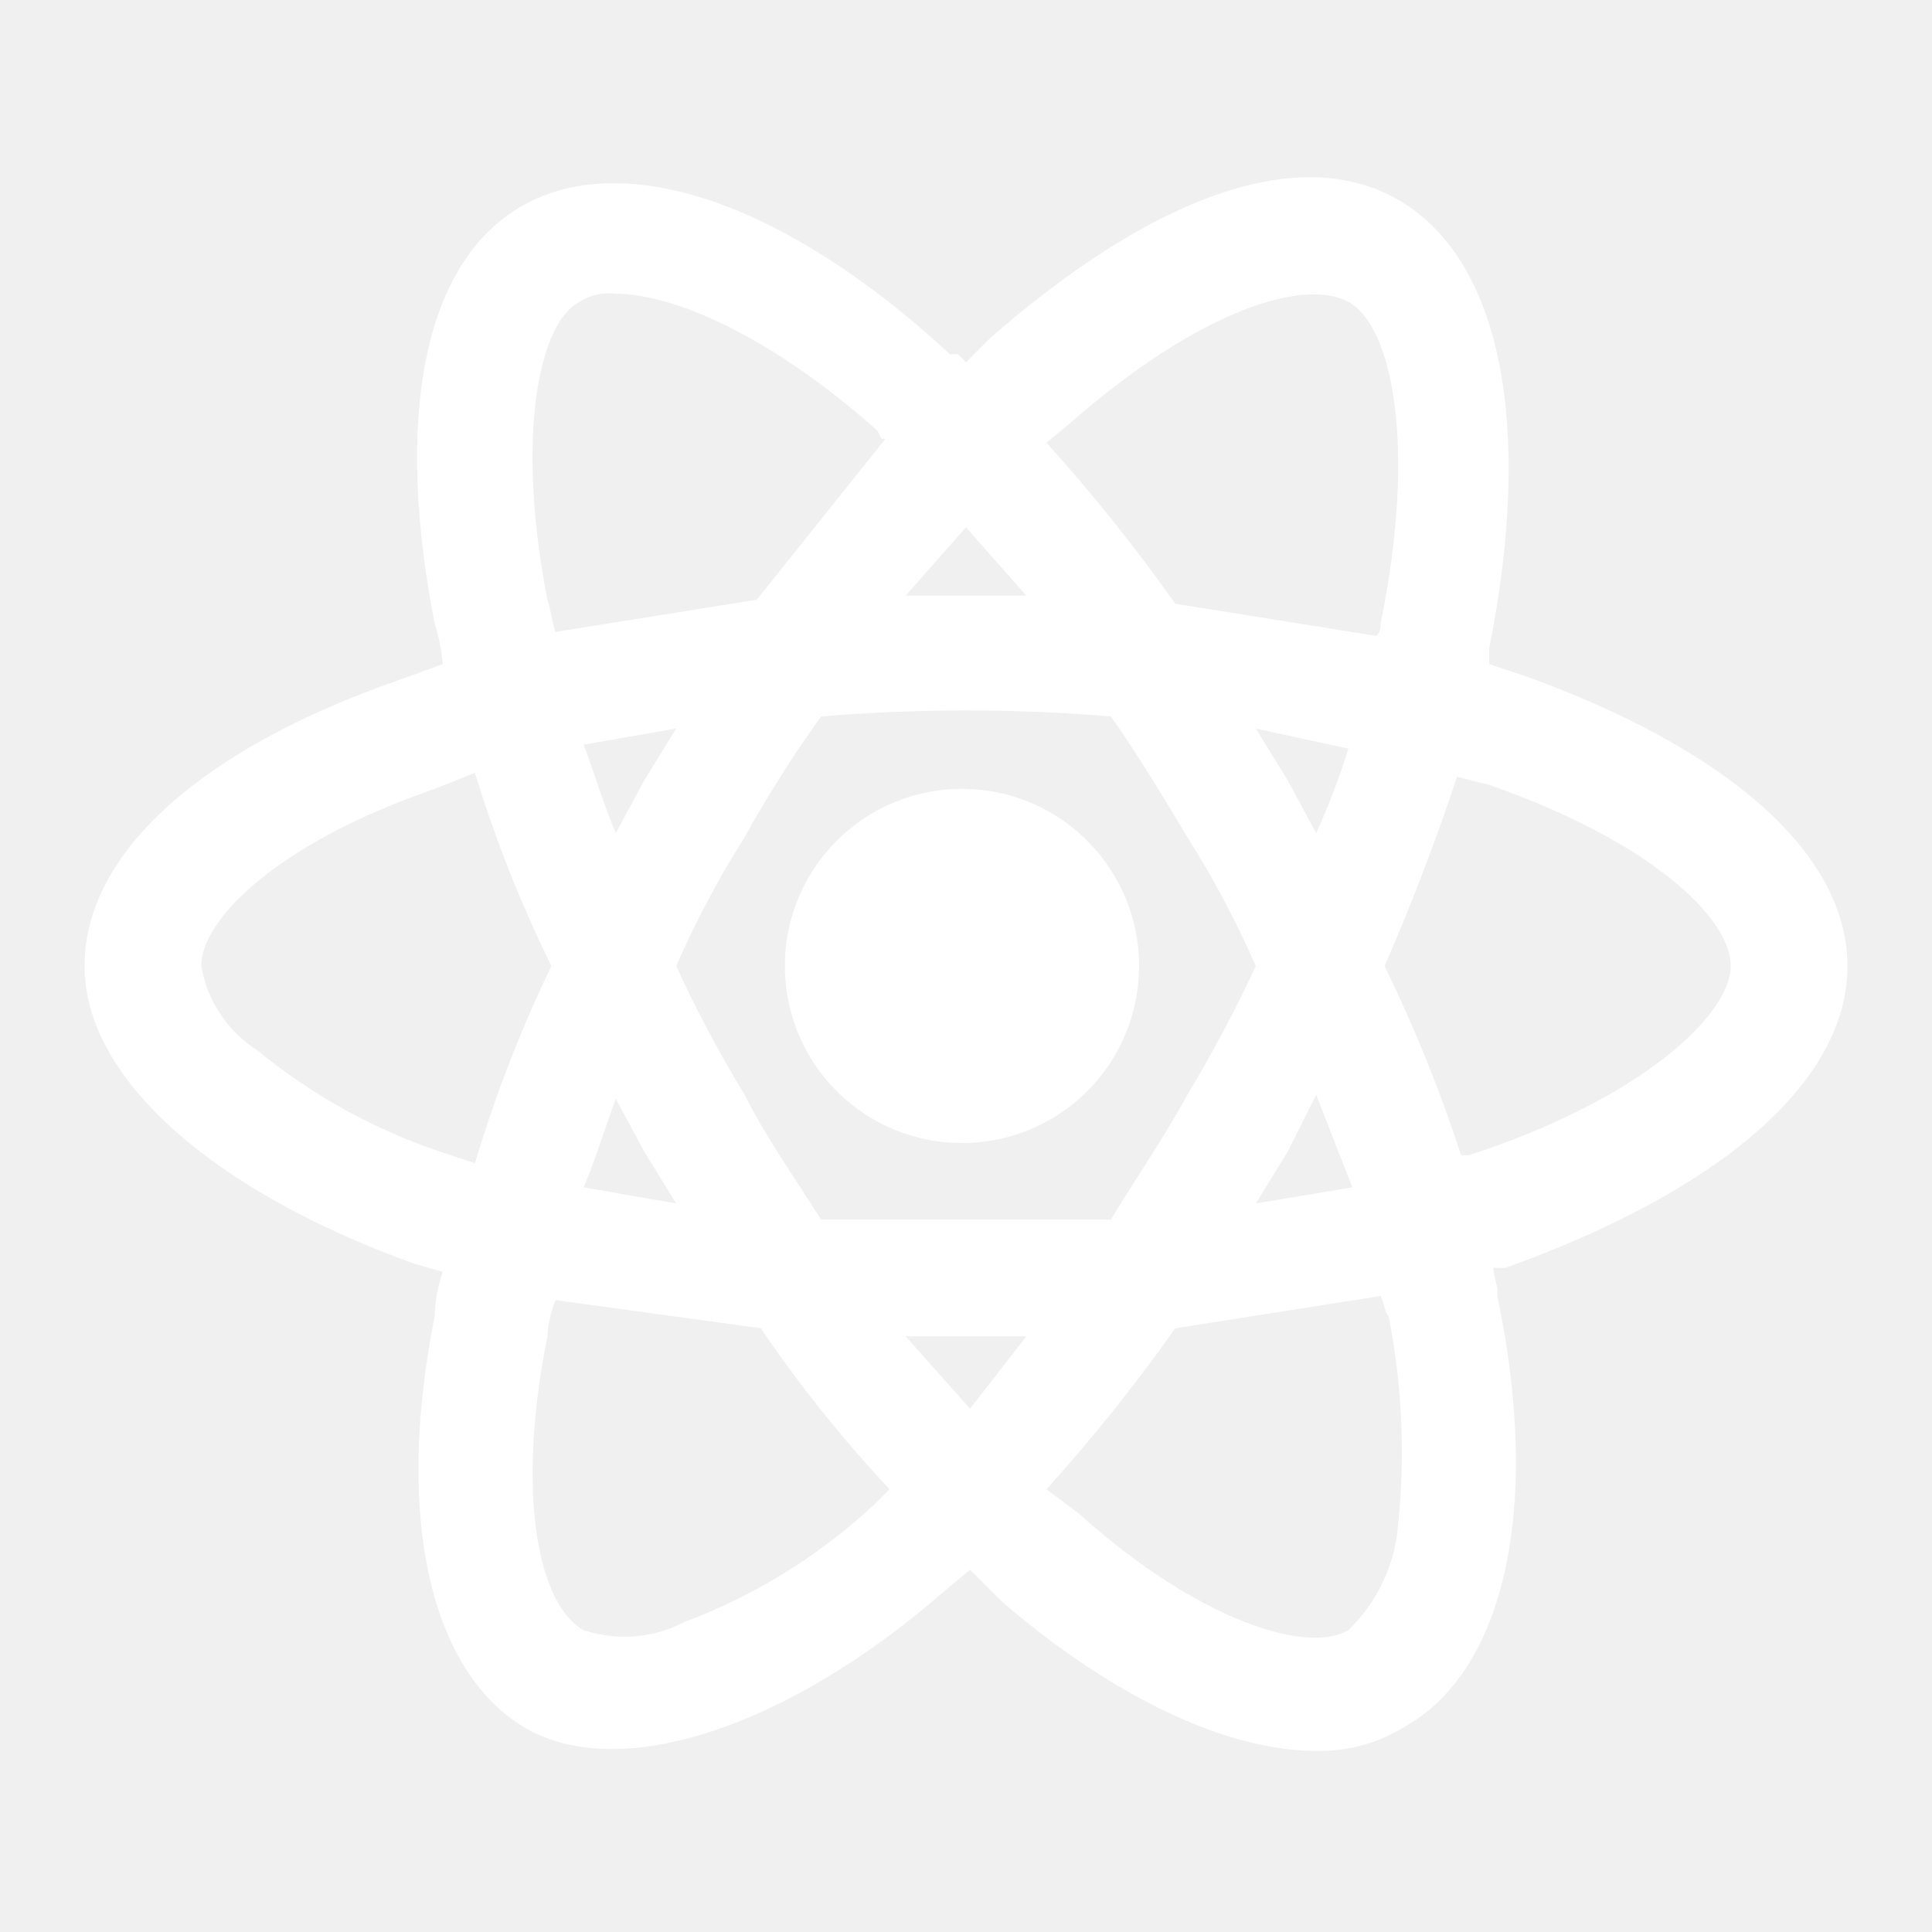
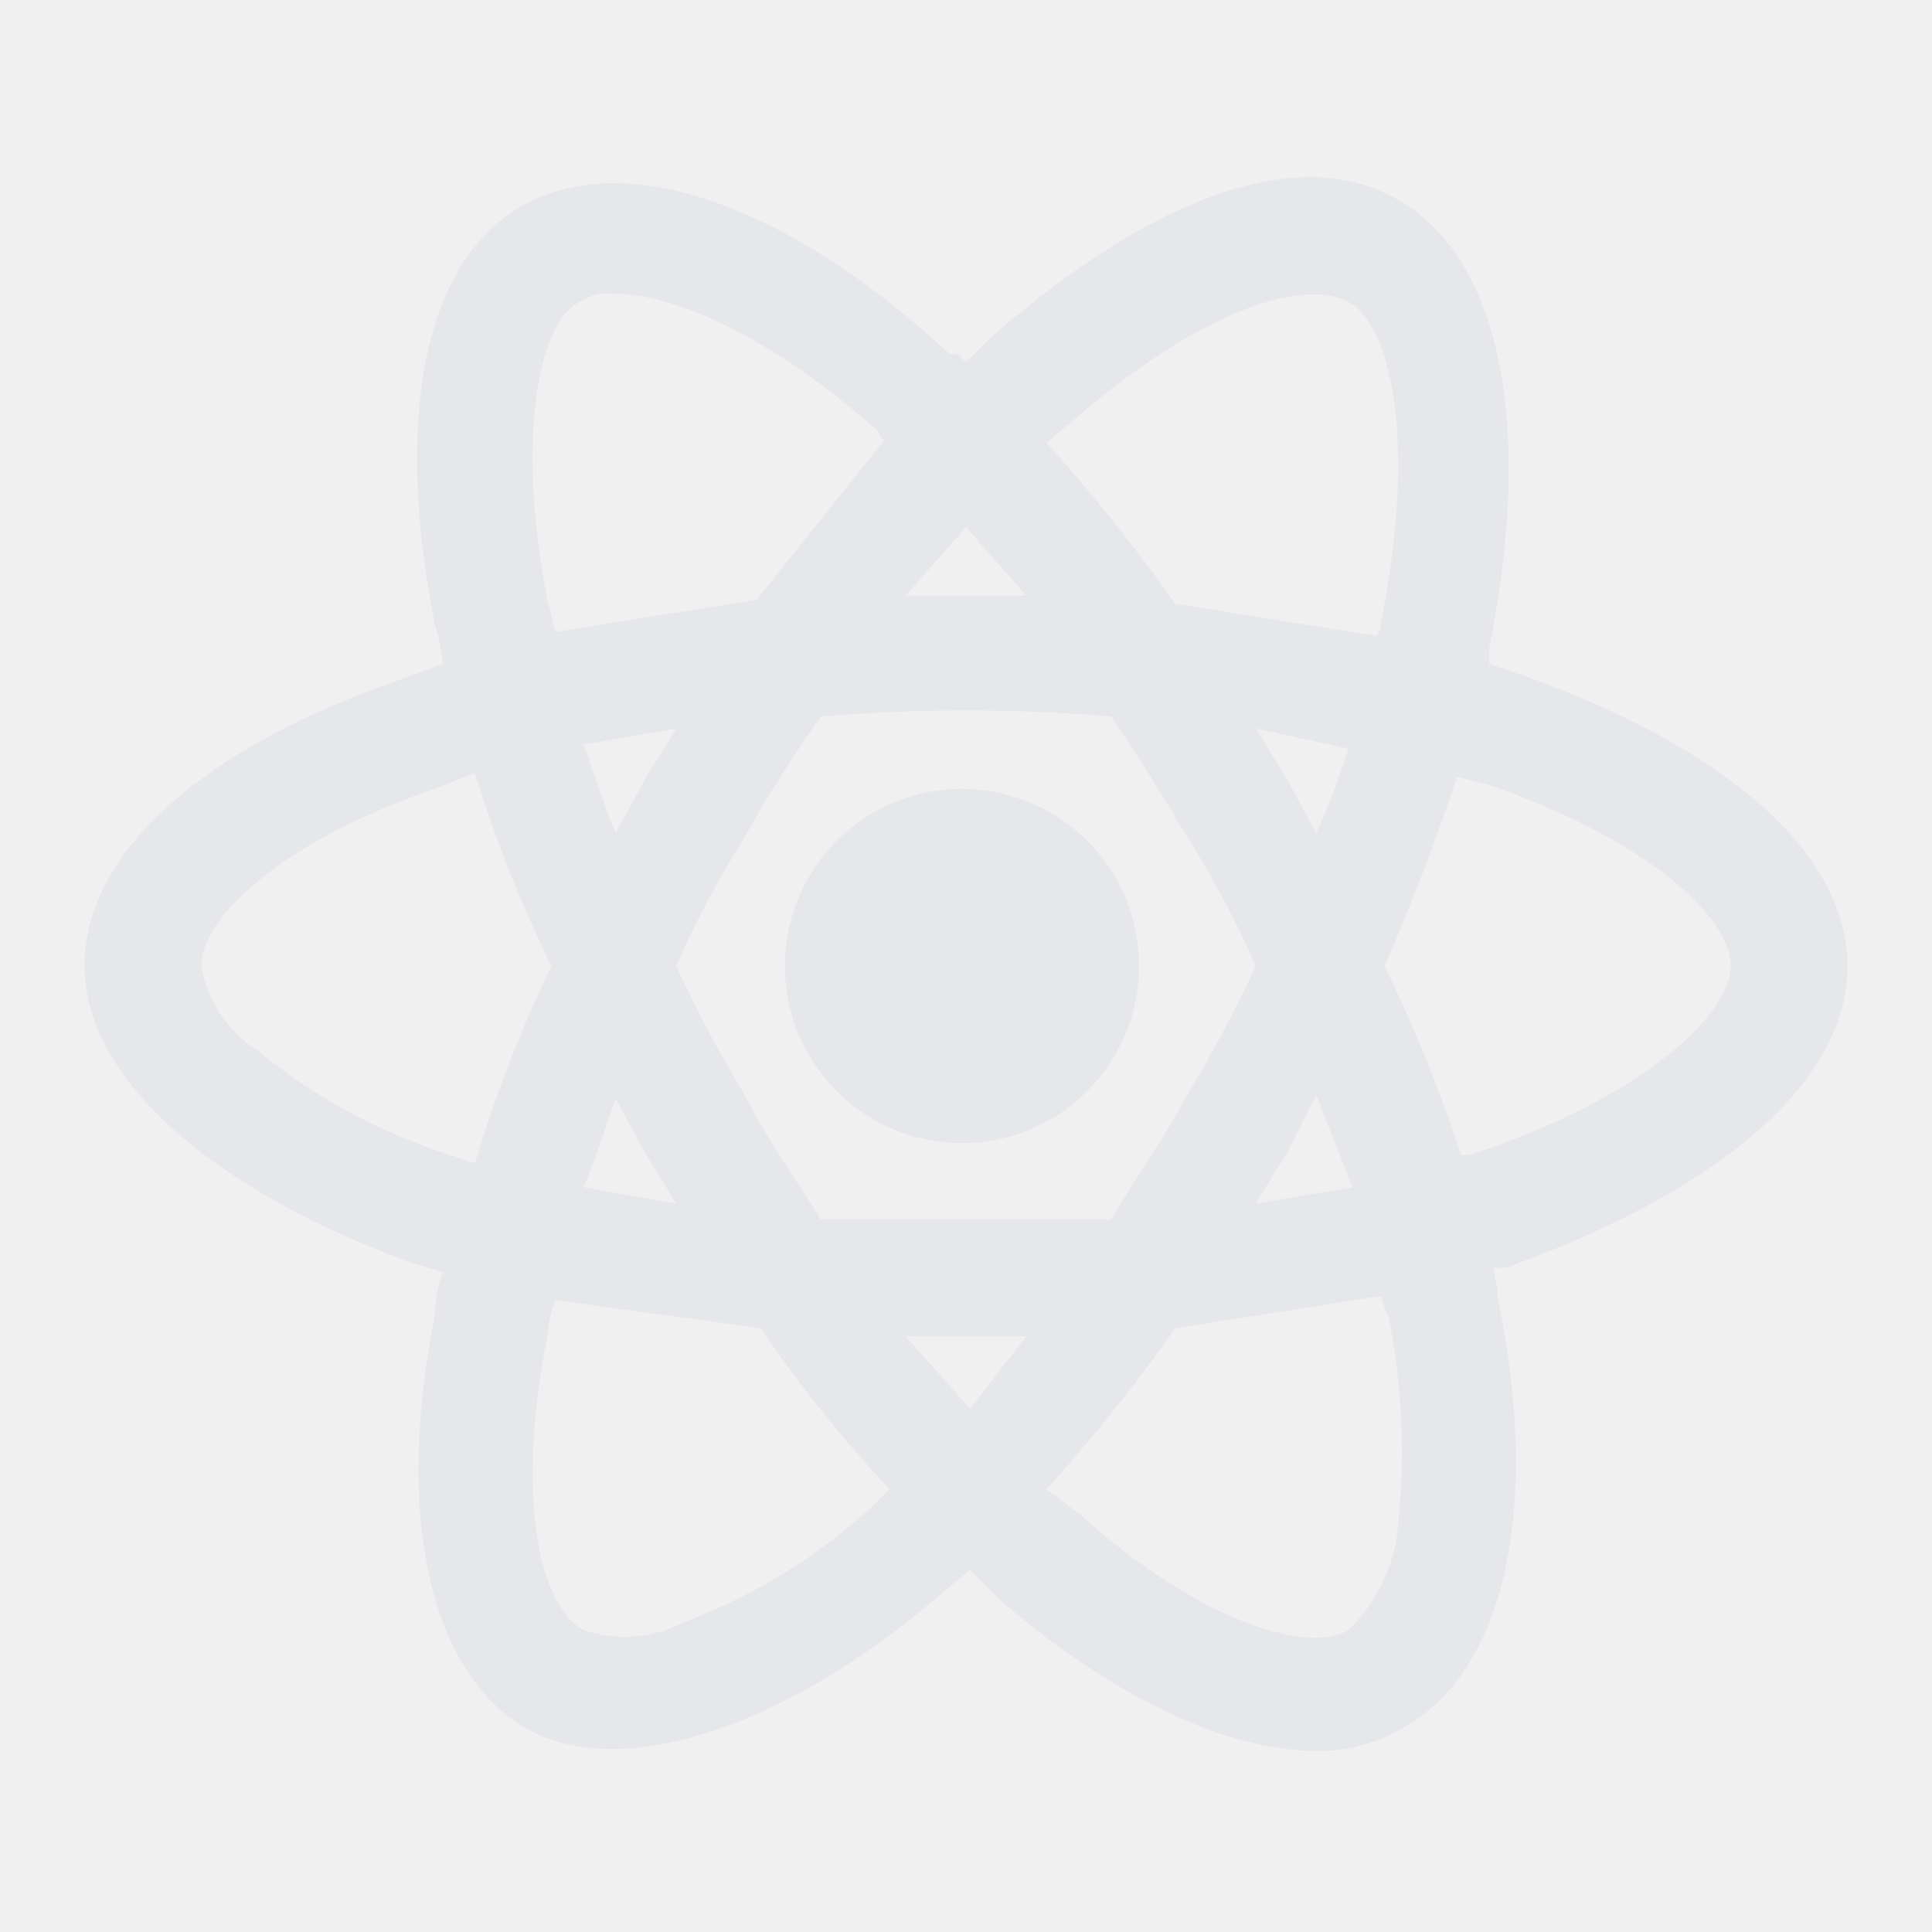
<svg xmlns="http://www.w3.org/2000/svg" width="800px" height="800px" viewBox="0 0 48 48" fill="#000000">
  <g id="SVGRepo_bgCarrier" stroke-width="0" />
  <g id="SVGRepo_tracerCarrier" stroke-linecap="round" stroke-linejoin="round" />
  <g id="SVGRepo_iconCarrier">
    <g id="Layer_2" data-name="Layer 2">
      <g id="invisible_box" data-name="invisible box">
        <rect width="48" height="48" fill="none" />
      </g>
      <g id="Q3_icons" data-name="Q3 icons">
        <g>
-           <path d="M45.9,24c0-2.8-3-5.4-8-7.2l-.9-.3v-.4c1.1-5.5.3-9.6-2.2-11.1s-6.2-.1-10.2,3.4L24,9l-.2-.2h-.2C19.5,5,15.5,3.7,13,5.1s-3.2,5.3-2.2,10.4a4.4,4.4,0,0,1,.2,1l-1.1.4C5,18.6,2.1,21.2,2.1,24s3.2,5.6,8.2,7.4l.7.2a3.6,3.6,0,0,0-.2,1.1c-1,5-.1,8.8,2.2,10.2s6.5.1,10.5-3.4l.6-.5.8.8c2.8,2.4,5.6,3.7,7.8,3.7a4,4,0,0,0,2.2-.6c2.5-1.4,3.4-5.5,2.3-10.7V32a4.3,4.3,0,0,1-.1-.5h.3C42.7,29.6,45.9,26.9,45.9,24ZM43,24c0,1.2-2.2,3.3-6.5,4.7h-.2A36.7,36.7,0,0,0,34.4,24c.7-1.6,1.3-3.2,1.8-4.7l.8.2C41,20.9,43,22.8,43,24ZM26.8,37.6,26,37a43.1,43.1,0,0,0,3.2-4l5.1-.8c.1.2.1.4.2.5a17.5,17.5,0,0,1,.2,5.5h0a4.1,4.1,0,0,1-1.2,2.3C32.5,41.1,29.8,40.3,26.8,37.6Zm-1.3-4.4L24.1,35l-1.6-1.8Zm-13.7-14A31.9,31.9,0,0,0,13.7,24a33,33,0,0,0-1.9,4.9l-.6-.2a14.4,14.4,0,0,1-4.8-2.6A3.1,3.1,0,0,1,5,24c0-1.2,2-3.1,5.8-4.4Zm10.7-4.4L24,13.1l1.5,1.7h-3Zm11-7.3c1.1.6,1.7,3.6.8,8a.4.4,0,0,1-.1.3l-5-.8A43.1,43.1,0,0,0,26,11l.6-.5C29.8,7.7,32.4,6.9,33.5,7.5ZM16.8,18.1,16,19.4l-.7,1.3c-.3-.7-.5-1.4-.8-2.2ZM14.5,29.5c.3-.7.5-1.4.8-2.2l.7,1.3.8,1.3ZM31.2,24a33.7,33.7,0,0,1-1.7,3.2c-.6,1.1-1.3,2.1-1.9,3.1H20.4c-.7-1.1-1.4-2.1-1.9-3.1A31,31,0,0,1,16.8,24a24,24,0,0,1,1.7-3.2,30.5,30.5,0,0,1,1.9-3,43.3,43.3,0,0,1,7.2,0c.7,1,1.3,2,1.9,3A24,24,0,0,1,31.2,24Zm.8-4.6-.8-1.3,2.3.5a18,18,0,0,1-.8,2.1Zm-.8,10.5.8-1.3.7-1.4.9,2.3Zm-9.3-19H22l-3.2,4-5,.8c-.1-.3-.1-.5-.2-.8-.8-4.1-.2-6.9.8-7.4h0a1.3,1.3,0,0,1,.9-.2c1.4,0,3.8,1,6.5,3.4ZM13.6,33.2a2.9,2.9,0,0,1,.2-.9l5.1.7a33,33,0,0,0,3.2,4l-.2.2-.2.2A14.3,14.3,0,0,1,17,40.3a3.2,3.2,0,0,1-2.5.2C13.4,39.9,12.8,37.2,13.6,33.2Z" fill="#ffffff" />
-           <path d="M24,19.6A4.4,4.4,0,1,0,28.3,24,4.4,4.4,0,0,0,24,19.6Z" fill="#ffffff" />
+           <path d="M45.9,24c0-2.8-3-5.4-8-7.2l-.9-.3v-.4c1.1-5.5.3-9.6-2.2-11.1s-6.2-.1-10.2,3.4L24,9l-.2-.2h-.2C19.5,5,15.5,3.7,13,5.1s-3.2,5.3-2.2,10.4a4.4,4.4,0,0,1,.2,1l-1.1.4C5,18.6,2.1,21.2,2.1,24s3.2,5.6,8.2,7.4l.7.2a3.6,3.6,0,0,0-.2,1.1c-1,5-.1,8.8,2.2,10.2s6.5.1,10.5-3.4l.6-.5.8.8c2.8,2.4,5.6,3.7,7.8,3.7a4,4,0,0,0,2.2-.6c2.5-1.4,3.4-5.5,2.3-10.7V32a4.3,4.3,0,0,1-.1-.5h.3C42.7,29.6,45.9,26.9,45.9,24ZM43,24c0,1.2-2.2,3.3-6.5,4.7h-.2A36.7,36.7,0,0,0,34.4,24c.7-1.6,1.3-3.2,1.8-4.7l.8.2C41,20.9,43,22.8,43,24ZM26.8,37.6,26,37a43.1,43.1,0,0,0,3.2-4l5.1-.8c.1.2.1.4.2.5a17.5,17.5,0,0,1,.2,5.5h0a4.1,4.1,0,0,1-1.2,2.3C32.5,41.1,29.8,40.3,26.8,37.6Zm-1.3-4.4L24.1,35l-1.6-1.8Zm-13.7-14A31.9,31.9,0,0,0,13.7,24a33,33,0,0,0-1.9,4.9l-.6-.2a14.4,14.4,0,0,1-4.8-2.6A3.1,3.1,0,0,1,5,24c0-1.2,2-3.1,5.8-4.4Zm10.7-4.4L24,13.1l1.5,1.7h-3Zm11-7.3c1.1.6,1.7,3.6.8,8a.4.4,0,0,1-.1.3l-5-.8A43.1,43.1,0,0,0,26,11l.6-.5C29.8,7.7,32.4,6.9,33.5,7.5ZM16.8,18.1,16,19.4l-.7,1.3c-.3-.7-.5-1.4-.8-2.2ZM14.5,29.5c.3-.7.5-1.4.8-2.2l.7,1.3.8,1.3ZM31.2,24a33.7,33.7,0,0,1-1.7,3.2c-.6,1.1-1.3,2.1-1.9,3.1H20.4c-.7-1.1-1.4-2.1-1.9-3.1A31,31,0,0,1,16.8,24a24,24,0,0,1,1.7-3.2,30.5,30.5,0,0,1,1.9-3,43.3,43.3,0,0,1,7.2,0c.7,1,1.3,2,1.9,3A24,24,0,0,1,31.2,24Zm.8-4.6-.8-1.3,2.3.5a18,18,0,0,1-.8,2.1Zm-.8,10.5.8-1.3.7-1.4.9,2.3Zm-9.3-19H22l-3.2,4-5,.8c-.1-.3-.1-.5-.2-.8-.8-4.1-.2-6.9.8-7.4h0a1.3,1.3,0,0,1,.9-.2c1.4,0,3.8,1,6.5,3.4ZM13.6,33.2a2.9,2.9,0,0,1,.2-.9l5.1.7a33,33,0,0,0,3.2,4l-.2.2-.2.2A14.3,14.3,0,0,1,17,40.3a3.2,3.2,0,0,1-2.5.2C13.4,39.9,12.8,37.2,13.6,33.2Z" fill="#e5e7eb" />
+           <path d="M24,19.6A4.4,4.4,0,1,0,28.3,24,4.4,4.4,0,0,0,24,19.6Z" fill="#e5e7eb" />
        </g>
      </g>
    </g>
  </g>
</svg>
